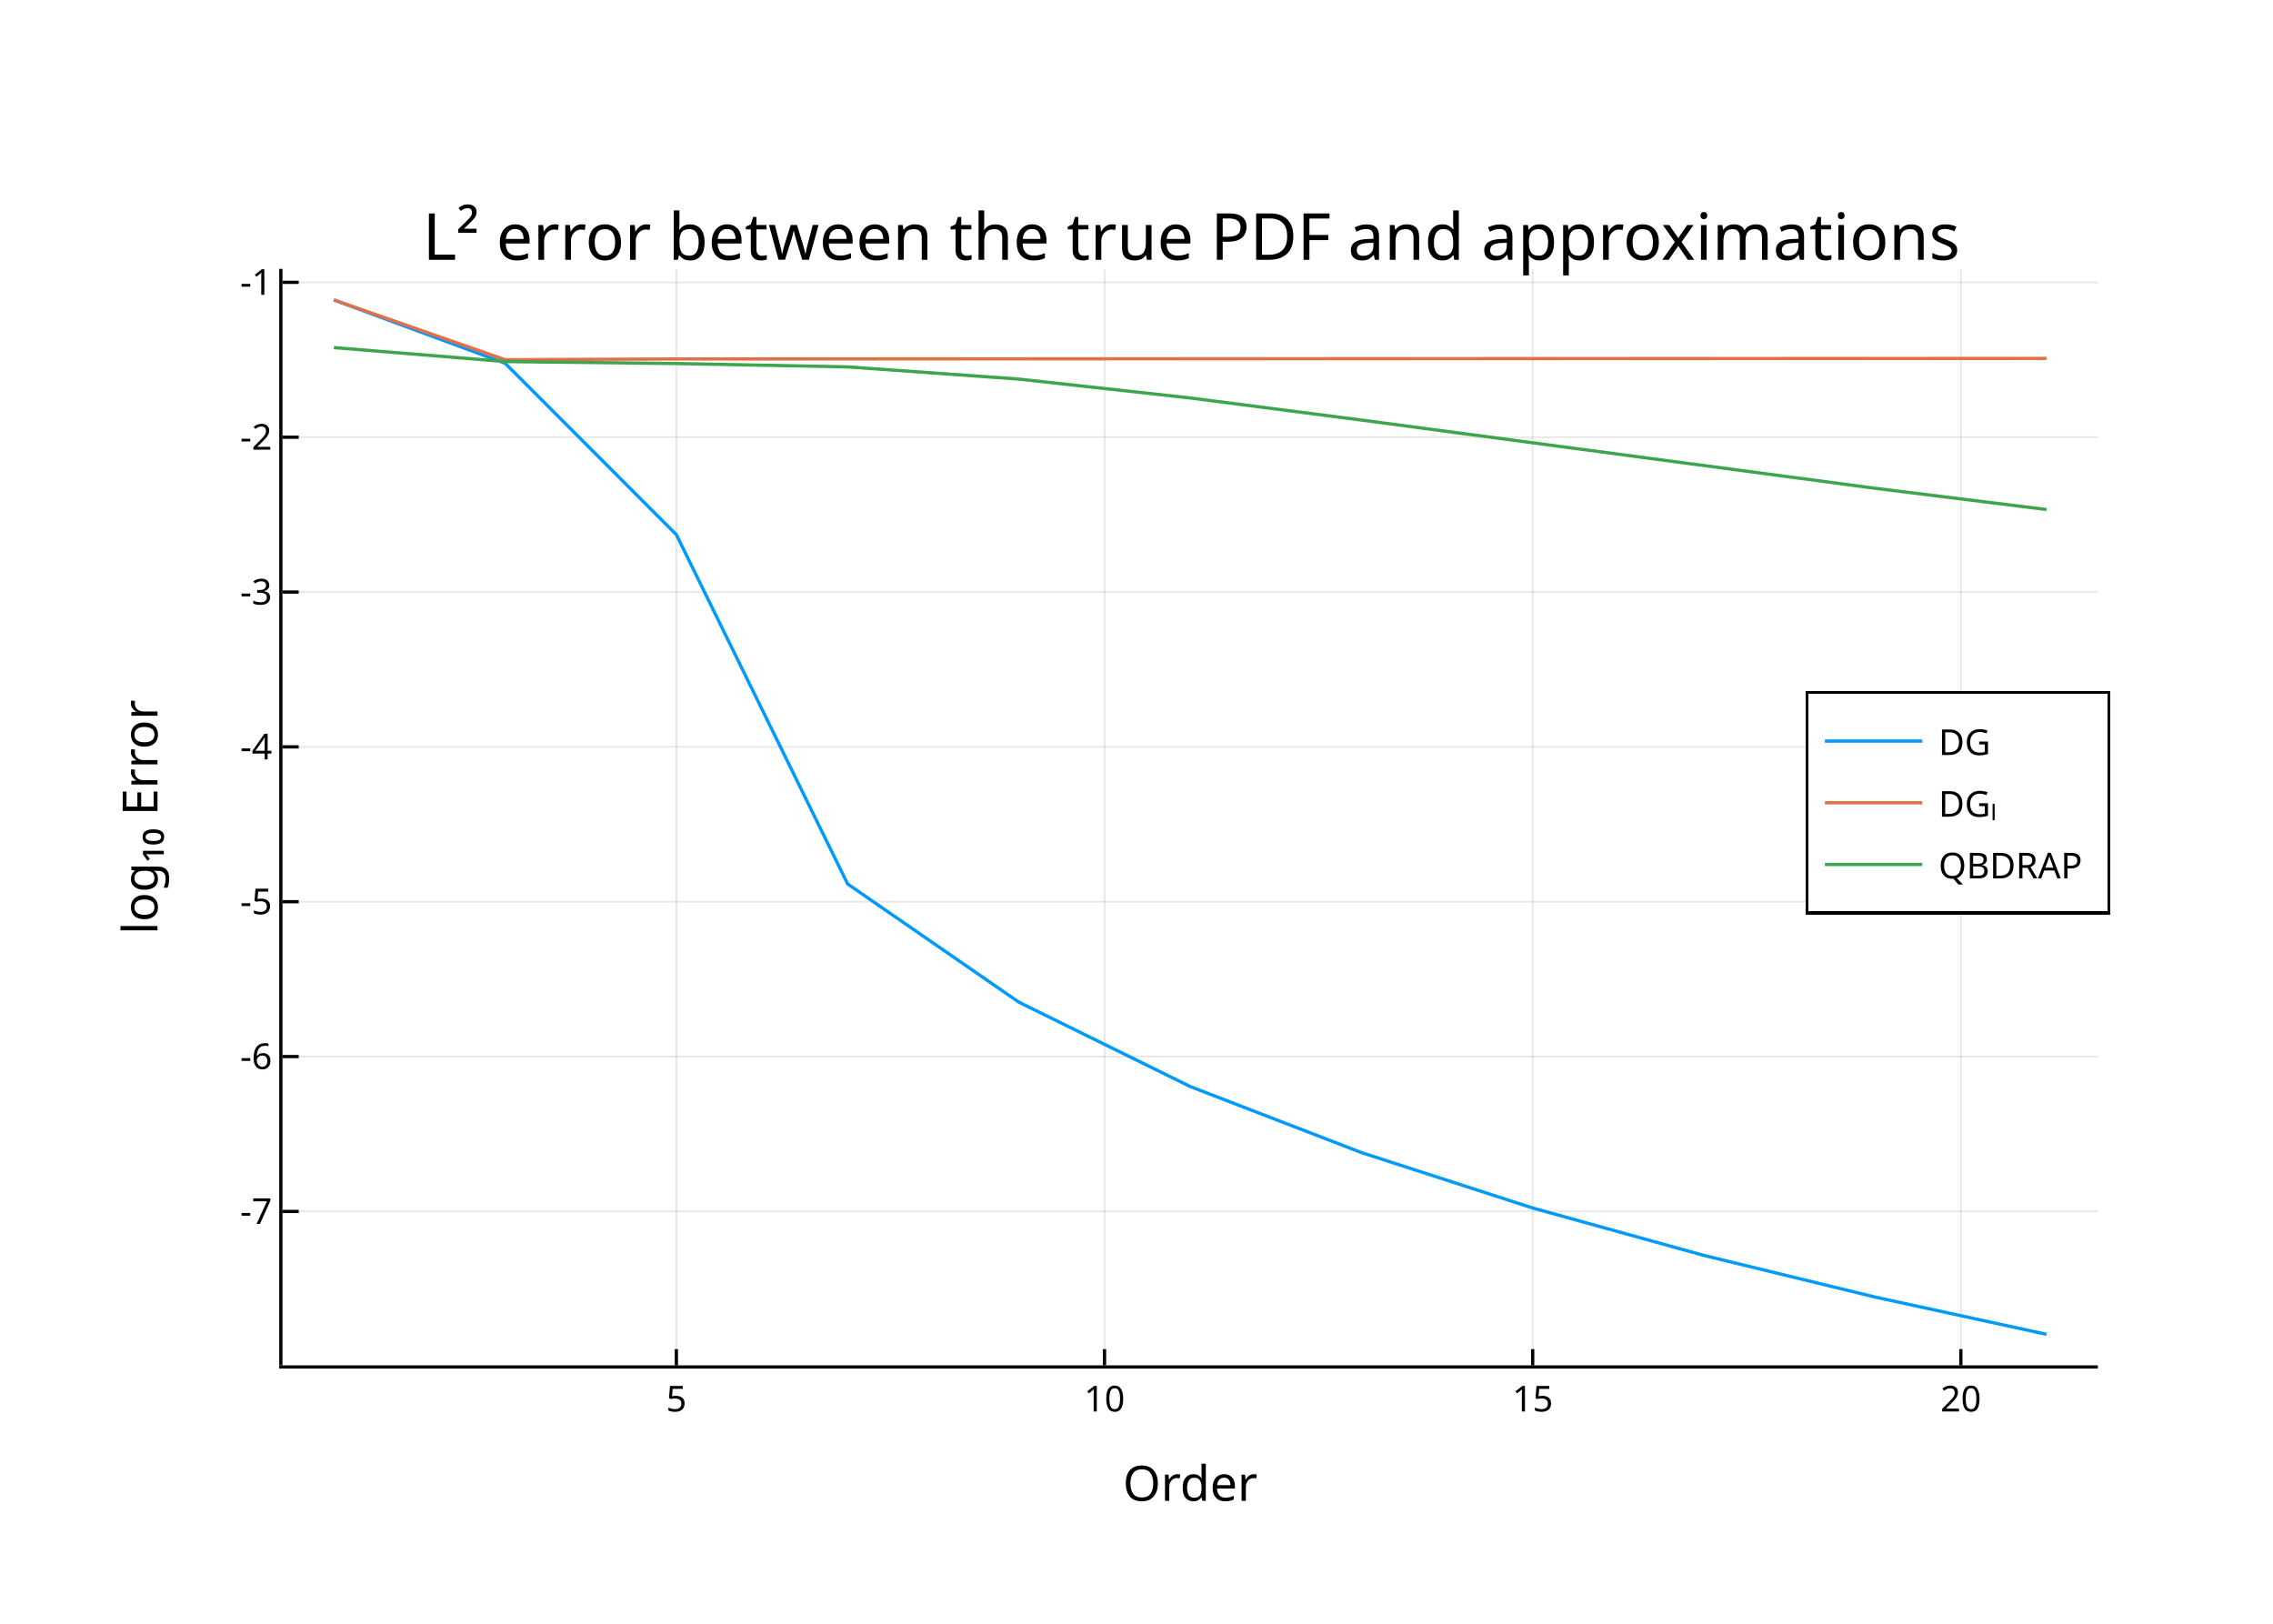
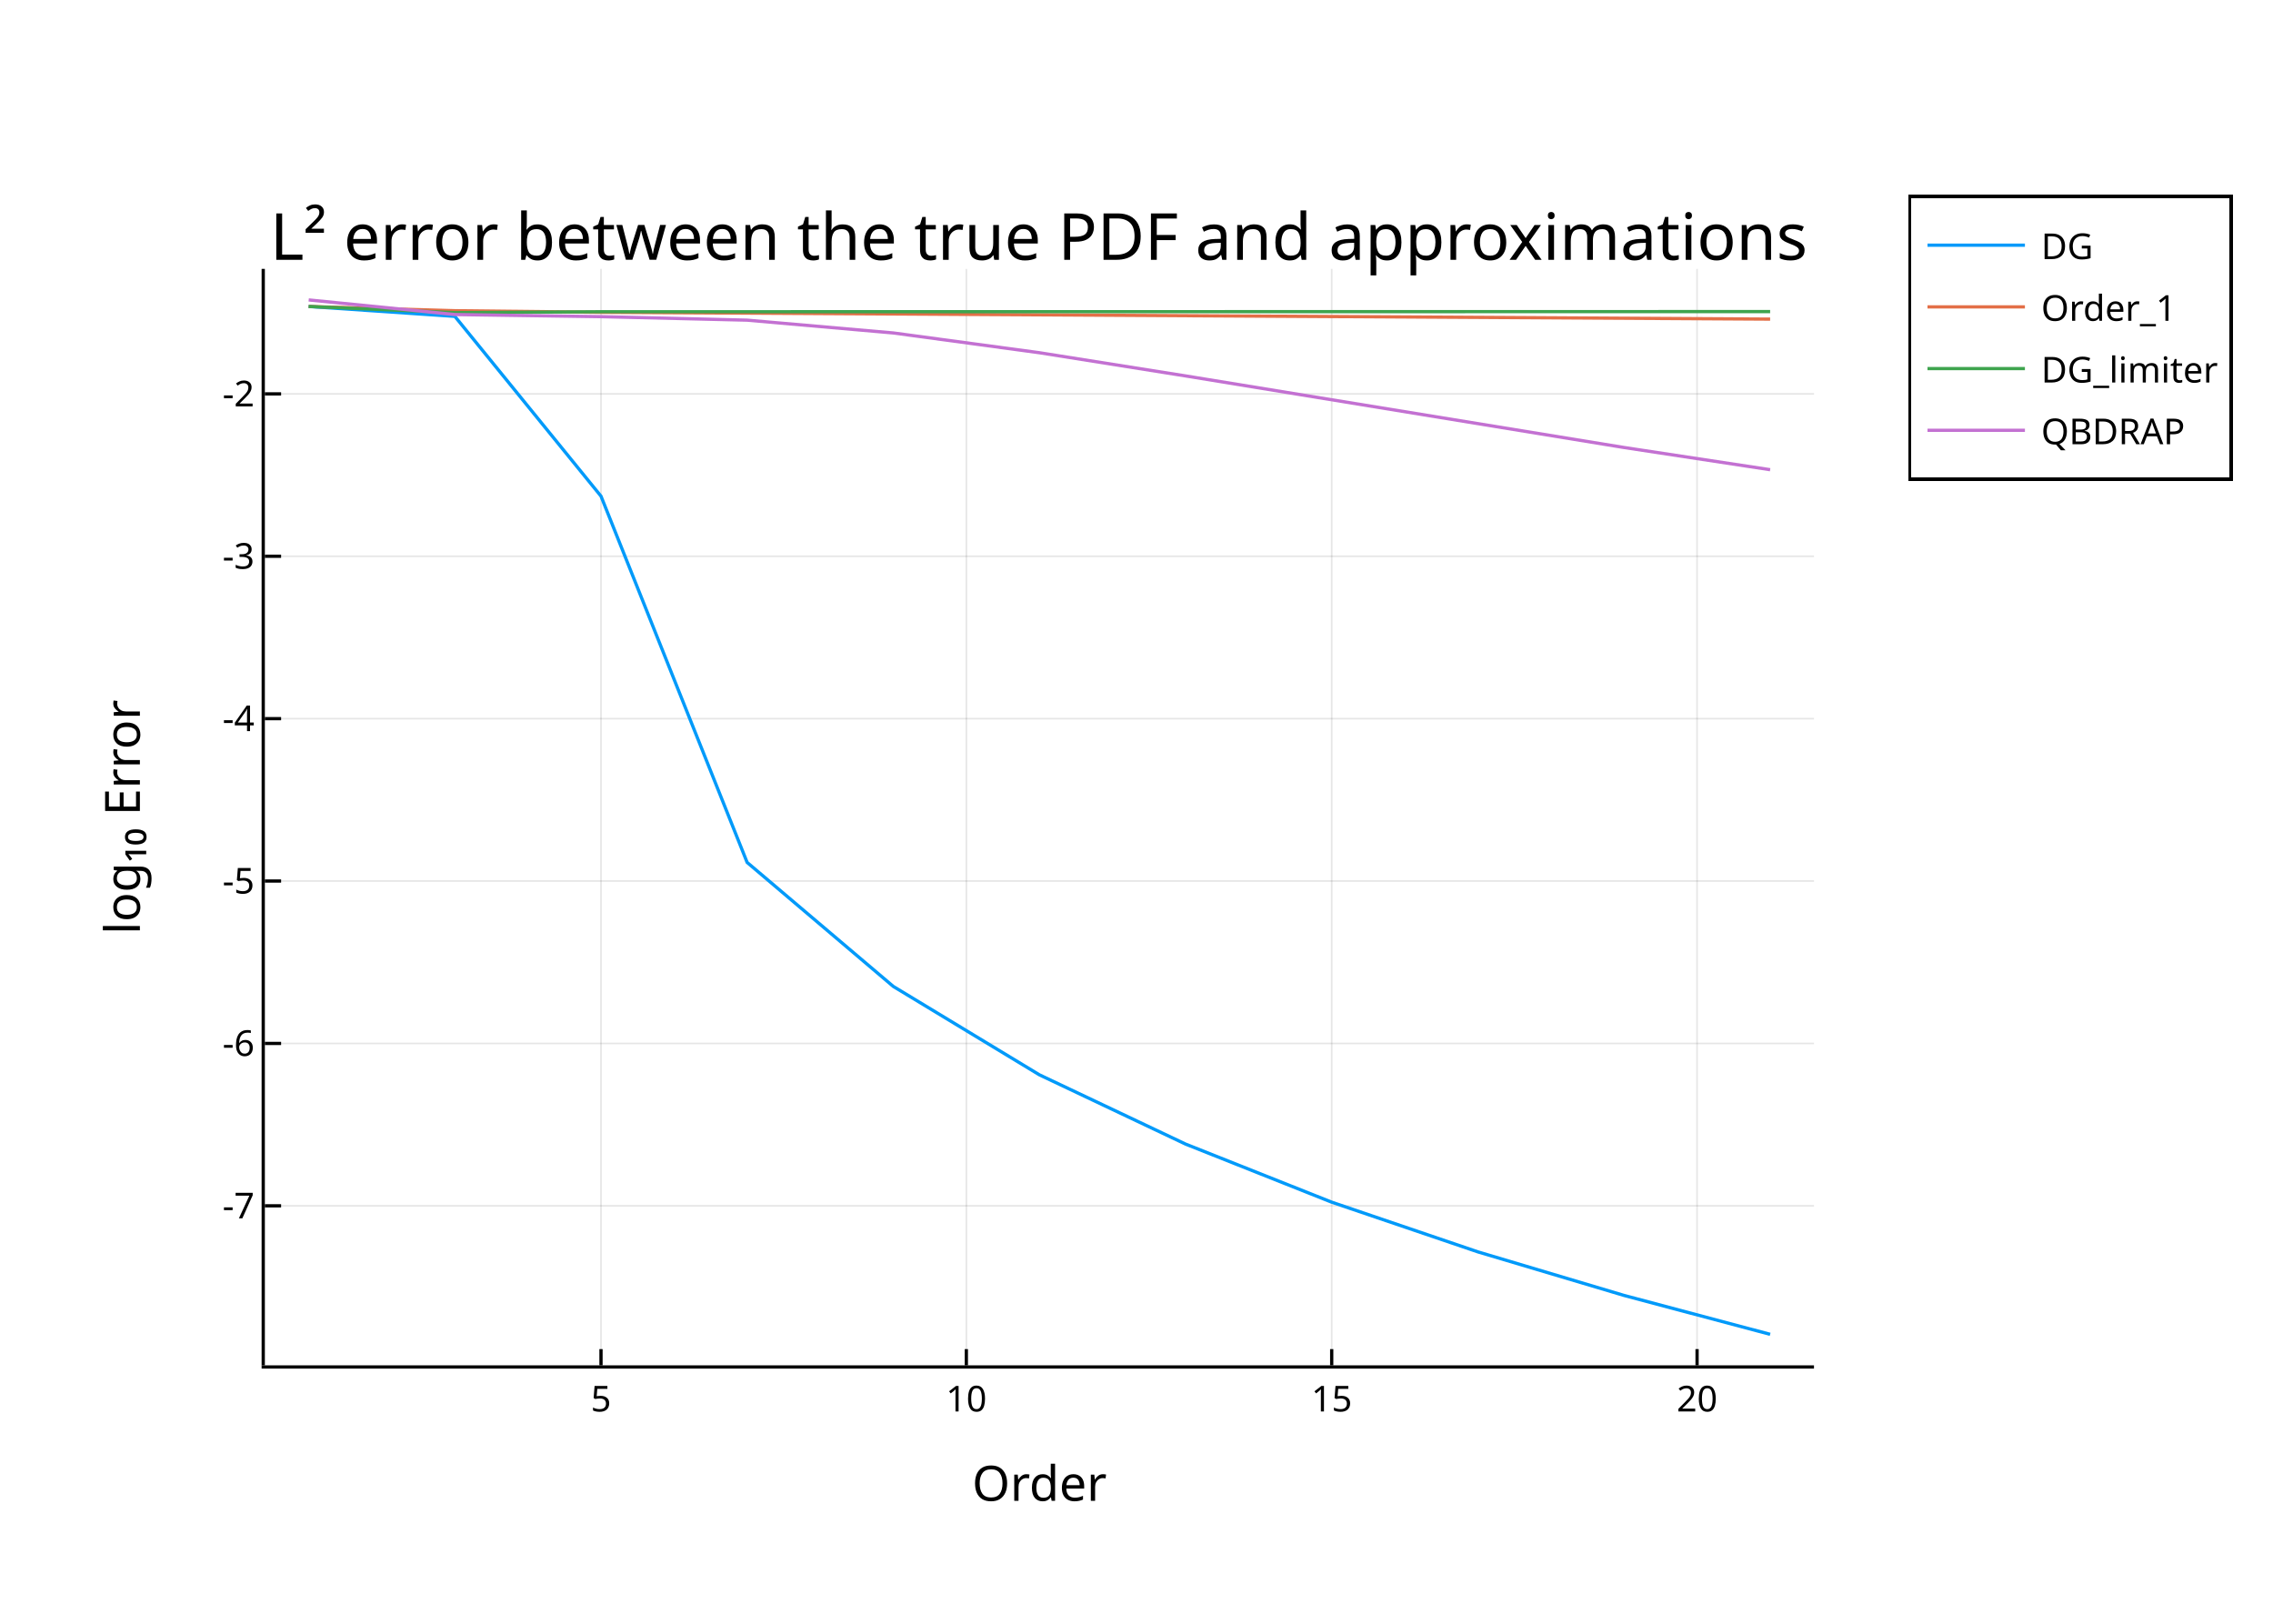
<svg xmlns="http://www.w3.org/2000/svg" class="main-svg" width="700" height="500" style="" viewBox="0 0 700 500">
  <rect x="0" y="0" width="700" height="500" style="fill: rgb(255, 255, 255); fill-opacity: 1;" />
-   <defs id="defs-2e3a13">
+   <defs id="defs-94936e">
    <g class="clips">
-       <clipPath id="clip2e3a13xyplot" class="plotclip">
-         <rect width="559.07" height="337.635" />
-       </clipPath>
-       <clipPath class="axesclip" id="clip2e3a13x">
-         <rect x="86.993" y="0" width="559.07" height="500" />
-       </clipPath>
-       <clipPath class="axesclip" id="clip2e3a13y">
+       <clipPath id="clip94936exyplot" class="plotclip">
+         <rect width="477.073" height="337.635" />
+       </clipPath>
+       <clipPath class="axesclip" id="clip94936ex">
+         <rect x="81.567" y="0" width="477.073" height="500" />
+       </clipPath>
+       <clipPath class="axesclip" id="clip94936ey">
        <rect x="0" y="82.797" width="700" height="337.635" />
      </clipPath>
-       <clipPath class="axesclip" id="clip2e3a13xy">
-         <rect x="86.993" y="82.797" width="559.07" height="337.635" />
+       <clipPath class="axesclip" id="clip94936exy">
+         <rect x="81.567" y="82.797" width="477.073" height="337.635" />
      </clipPath>
    </g>
    <g class="gradients" />
  </defs>
  <g class="bglayer" />
  <g class="layer-below">
    <g class="imagelayer" />
    <g class="shapelayer" />
  </g>
  <g class="cartesianlayer">
    <g class="subplot xy">
      <g class="layer-subplot">
        <g class="shapelayer" />
        <g class="imagelayer" />
      </g>
      <g class="gridlayer">
        <g class="x">
-           <path class="xgrid crisp" transform="translate(208.3026,0)" d="M0,82.797v337.635" style="stroke: rgb(0, 0, 0); stroke-opacity: 0.1; stroke-width: 0.5px;" />
-           <path class="xgrid crisp" transform="translate(340.1526,0)" d="M0,82.797v337.635" style="stroke: rgb(0, 0, 0); stroke-opacity: 0.1; stroke-width: 0.5px;" />
-           <path class="xgrid crisp" transform="translate(472.0126,0)" d="M0,82.797v337.635" style="stroke: rgb(0, 0, 0); stroke-opacity: 0.1; stroke-width: 0.5px;" />
-           <path class="xgrid crisp" transform="translate(603.8726,0)" d="M0,82.797v337.635" style="stroke: rgb(0, 0, 0); stroke-opacity: 0.1; stroke-width: 0.5px;" />
+           <path class="xgrid crisp" transform="translate(185.087,0)" d="M0,82.797v337.635" style="stroke: rgb(0, 0, 0); stroke-opacity: 0.1; stroke-width: 0.5px;" />
+           <path class="xgrid crisp" transform="translate(297.597,0)" d="M0,82.797v337.635" style="stroke: rgb(0, 0, 0); stroke-opacity: 0.1; stroke-width: 0.5px;" />
+           <path class="xgrid crisp" transform="translate(410.117,0)" d="M0,82.797v337.635" style="stroke: rgb(0, 0, 0); stroke-opacity: 0.1; stroke-width: 0.5px;" />
+           <path class="xgrid crisp" transform="translate(522.637,0)" d="M0,82.797v337.635" style="stroke: rgb(0, 0, 0); stroke-opacity: 0.1; stroke-width: 0.5px;" />
        </g>
        <g class="y">
-           <path class="ygrid crisp" transform="translate(0,373.0369)" d="M86.993,0h559.07" style="stroke: rgb(0, 0, 0); stroke-opacity: 0.1; stroke-width: 0.5px;" />
-           <path class="ygrid crisp" transform="translate(0,325.3469)" d="M86.993,0h559.07" style="stroke: rgb(0, 0, 0); stroke-opacity: 0.1; stroke-width: 0.5px;" />
-           <path class="ygrid crisp" transform="translate(0,277.6669)" d="M86.993,0h559.07" style="stroke: rgb(0, 0, 0); stroke-opacity: 0.1; stroke-width: 0.5px;" />
-           <path class="ygrid crisp" transform="translate(0,229.9869)" d="M86.993,0h559.07" style="stroke: rgb(0, 0, 0); stroke-opacity: 0.1; stroke-width: 0.5px;" />
-           <path class="ygrid crisp" transform="translate(0,182.3069)" d="M86.993,0h559.07" style="stroke: rgb(0, 0, 0); stroke-opacity: 0.1; stroke-width: 0.5px;" />
-           <path class="ygrid crisp" transform="translate(0,134.6269)" d="M86.993,0h559.07" style="stroke: rgb(0, 0, 0); stroke-opacity: 0.1; stroke-width: 0.5px;" />
-           <path class="ygrid crisp" transform="translate(0,86.93692)" d="M86.993,0h559.07" style="stroke: rgb(0, 0, 0); stroke-opacity: 0.1; stroke-width: 0.5px;" />
+           <path class="ygrid crisp" transform="translate(0,371.3069)" d="M81.567,0h477.073" style="stroke: rgb(0, 0, 0); stroke-opacity: 0.1; stroke-width: 0.5px;" />
+           <path class="ygrid crisp" transform="translate(0,321.3069)" d="M81.567,0h477.073" style="stroke: rgb(0, 0, 0); stroke-opacity: 0.1; stroke-width: 0.5px;" />
+           <path class="ygrid crisp" transform="translate(0,271.2969)" d="M81.567,0h477.073" style="stroke: rgb(0, 0, 0); stroke-opacity: 0.1; stroke-width: 0.5px;" />
+           <path class="ygrid crisp" transform="translate(0,221.2969)" d="M81.567,0h477.073" style="stroke: rgb(0, 0, 0); stroke-opacity: 0.1; stroke-width: 0.5px;" />
+           <path class="ygrid crisp" transform="translate(0,171.2869)" d="M81.567,0h477.073" style="stroke: rgb(0, 0, 0); stroke-opacity: 0.1; stroke-width: 0.5px;" />
+           <path class="ygrid crisp" transform="translate(0,121.2869)" d="M81.567,0h477.073" style="stroke: rgb(0, 0, 0); stroke-opacity: 0.1; stroke-width: 0.5px;" />
        </g>
      </g>
      <g class="zerolinelayer" />
      <path class="xlines-below" />
      <path class="ylines-below" />
      <g class="overlines-below" />
      <g class="xaxislayer-below" />
      <g class="yaxislayer-below" />
      <g class="overaxes-below" />
-       <g class="plot" transform="translate(86.99256,82.79692)" clip-path="url('#clip2e3a13xyplot')">
+       <g class="plot" transform="translate(81.56699,82.79692)" clip-path="url('#clip94936exyplot')">
        <g class="scatterlayer mlayer">
-           <g class="trace scatter tracebb6f90" style="stroke-miterlimit: 2; opacity: 1;">
-             <g class="fills" />
-             <g class="errorbars" />
-             <g class="lines">
-               <path class="js-line" d="M15.82,9.56L68.57,29.07L121.31,81.86L174.05,189.41L226.79,225.81L279.54,251.78L332.28,272.12L385.02,289.19L437.76,303.79L490.51,316.62L543.25,328.08" style="vector-effect: non-scaling-stroke; fill: none; stroke: rgb(0, 154, 250); stroke-opacity: 1; stroke-width: 1px; opacity: 1;" />
-             </g>
-             <g class="points" />
-             <g class="text" />
-           </g>
-           <g class="trace scatter trace6241b9" style="stroke-miterlimit: 2; opacity: 1;">
-             <g class="fills" />
-             <g class="errorbars" />
-             <g class="lines">
-               <path class="js-line" d="M15.82,9.56L68.57,27.97L121.31,27.74L543.25,27.57" style="vector-effect: non-scaling-stroke; fill: none; stroke: rgb(227, 111, 71); stroke-opacity: 1; stroke-width: 1px; opacity: 1;" />
-             </g>
-             <g class="points" />
-             <g class="text" />
-           </g>
-           <g class="trace scatter trace693ed7" style="stroke-miterlimit: 2; opacity: 1;">
-             <g class="fills" />
-             <g class="errorbars" />
-             <g class="lines">
-               <path class="js-line" d="M15.82,24.24L68.57,28.54L121.31,29.15L174.05,30.18L226.79,33.94L279.54,39.75L332.28,46.56L490.51,67.57L543.25,74.1" style="vector-effect: non-scaling-stroke; fill: none; stroke: rgb(62, 164, 78); stroke-opacity: 1; stroke-width: 1px; opacity: 1;" />
+           <g class="trace scatter trace7a11e0" style="stroke-miterlimit: 2; opacity: 1;">
+             <g class="fills" />
+             <g class="errorbars" />
+             <g class="lines">
+               <path class="js-line" d="M13.5,11.58L58.51,14.62L103.52,69.99L148.52,182.77L193.53,220.95L238.54,248.18L283.54,269.5L328.55,287.39L373.56,302.69L418.56,316.1L463.57,328.08" style="vector-effect: non-scaling-stroke; fill: none; stroke: rgb(0, 154, 250); stroke-opacity: 1; stroke-width: 1px; opacity: 1;" />
+             </g>
+             <g class="points" />
+             <g class="text" />
+           </g>
+           <g class="trace scatter traceae6bb9" style="stroke-miterlimit: 2; opacity: 1;">
+             <g class="fills" />
+             <g class="errorbars" />
+             <g class="lines">
+               <path class="js-line" d="M13.5,11.58L58.51,12.88L103.52,13.37L463.57,15.47" style="vector-effect: non-scaling-stroke; fill: none; stroke: rgb(227, 111, 71); stroke-opacity: 1; stroke-width: 1px; opacity: 1;" />
+             </g>
+             <g class="points" />
+             <g class="text" />
+           </g>
+           <g class="trace scatter trace41868d" style="stroke-miterlimit: 2; opacity: 1;">
+             <g class="fills" />
+             <g class="errorbars" />
+             <g class="lines">
+               <path class="js-line" d="M13.5,11.58L58.51,13.48L103.52,13.2L463.57,13.15" style="vector-effect: non-scaling-stroke; fill: none; stroke: rgb(62, 164, 78); stroke-opacity: 1; stroke-width: 1px; opacity: 1;" />
+             </g>
+             <g class="points" />
+             <g class="text" />
+           </g>
+           <g class="trace scatter trace9c3dbb" style="stroke-miterlimit: 2; opacity: 1;">
+             <g class="fills" />
+             <g class="errorbars" />
+             <g class="lines">
+               <path class="js-line" d="M13.5,9.56L58.51,14.06L103.52,14.71L148.52,15.79L193.53,19.73L238.54,25.82L283.54,32.96L418.56,55L463.57,61.84" style="vector-effect: non-scaling-stroke; fill: none; stroke: rgb(195, 113, 210); stroke-opacity: 1; stroke-width: 1px; opacity: 1;" />
            </g>
            <g class="points" />
            <g class="text" />
          </g>
        </g>
      </g>
      <g class="overplot" />
-       <path class="xlines-above crisp" d="M85.993,420.932H646.063" style="fill: none; stroke-width: 1px; stroke: rgb(0, 0, 0); stroke-opacity: 1;" />
-       <path class="ylines-above crisp" d="M86.493,82.797V420.432" style="fill: none; stroke-width: 1px; stroke: rgb(0, 0, 0); stroke-opacity: 1;" />
+       <path class="xlines-above crisp" d="M80.567,420.932H558.64" style="fill: none; stroke-width: 1px; stroke: rgb(0, 0, 0); stroke-opacity: 1;" />
+       <path class="ylines-above crisp" d="M81.067,82.797V420.432" style="fill: none; stroke-width: 1px; stroke: rgb(0, 0, 0); stroke-opacity: 1;" />
      <g class="overlines-above" />
      <g class="xaxislayer-above">
-         <path class="xtick ticks crisp" d="M0,420.432v-5" transform="translate(208.3026,0)" style="stroke: rgb(0, 0, 0); stroke-opacity: 1; stroke-width: 1px;" />
-         <path class="xtick ticks crisp" d="M0,420.432v-5" transform="translate(340.1526,0)" style="stroke: rgb(0, 0, 0); stroke-opacity: 1; stroke-width: 1px;" />
-         <path class="xtick ticks crisp" d="M0,420.432v-5" transform="translate(472.0126,0)" style="stroke: rgb(0, 0, 0); stroke-opacity: 1; stroke-width: 1px;" />
-         <path class="xtick ticks crisp" d="M0,420.432v-5" transform="translate(603.8726,0)" style="stroke: rgb(0, 0, 0); stroke-opacity: 1; stroke-width: 1px;" />
-         <g class="xtick">
-           <text text-anchor="middle" x="0" y="434.632" transform="translate(208.3026,0)" style="font-family: sans-serif; font-size: 11px; fill: rgb(0, 0, 0); fill-opacity: 1; white-space: pre;">5</text>
-         </g>
-         <g class="xtick">
-           <text text-anchor="middle" x="0" y="434.632" transform="translate(340.1526,0)" style="font-family: sans-serif; font-size: 11px; fill: rgb(0, 0, 0); fill-opacity: 1; white-space: pre;">10</text>
-         </g>
-         <g class="xtick">
-           <text text-anchor="middle" x="0" y="434.632" transform="translate(472.0126,0)" style="font-family: sans-serif; font-size: 11px; fill: rgb(0, 0, 0); fill-opacity: 1; white-space: pre;">15</text>
-         </g>
-         <g class="xtick">
-           <text text-anchor="middle" x="0" y="434.632" transform="translate(603.8726,0)" style="font-family: sans-serif; font-size: 11px; fill: rgb(0, 0, 0); fill-opacity: 1; white-space: pre;">20</text>
+         <path class="xtick ticks crisp" d="M0,420.432v-5" transform="translate(185.087,0)" style="stroke: rgb(0, 0, 0); stroke-opacity: 1; stroke-width: 1px;" />
+         <path class="xtick ticks crisp" d="M0,420.432v-5" transform="translate(297.597,0)" style="stroke: rgb(0, 0, 0); stroke-opacity: 1; stroke-width: 1px;" />
+         <path class="xtick ticks crisp" d="M0,420.432v-5" transform="translate(410.117,0)" style="stroke: rgb(0, 0, 0); stroke-opacity: 1; stroke-width: 1px;" />
+         <path class="xtick ticks crisp" d="M0,420.432v-5" transform="translate(522.637,0)" style="stroke: rgb(0, 0, 0); stroke-opacity: 1; stroke-width: 1px;" />
+         <g class="xtick">
+           <text text-anchor="middle" x="0" y="434.632" transform="translate(185.087,0)" style="font-family: sans-serif; font-size: 11px; fill: rgb(0, 0, 0); fill-opacity: 1; white-space: pre;">5</text>
+         </g>
+         <g class="xtick">
+           <text text-anchor="middle" x="0" y="434.632" transform="translate(297.597,0)" style="font-family: sans-serif; font-size: 11px; fill: rgb(0, 0, 0); fill-opacity: 1; white-space: pre;">10</text>
+         </g>
+         <g class="xtick">
+           <text text-anchor="middle" x="0" y="434.632" transform="translate(410.117,0)" style="font-family: sans-serif; font-size: 11px; fill: rgb(0, 0, 0); fill-opacity: 1; white-space: pre;">15</text>
+         </g>
+         <g class="xtick">
+           <text text-anchor="middle" x="0" y="434.632" transform="translate(522.637,0)" style="font-family: sans-serif; font-size: 11px; fill: rgb(0, 0, 0); fill-opacity: 1; white-space: pre;">20</text>
        </g>
      </g>
      <g class="yaxislayer-above">
-         <path class="ytick ticks crisp" d="M86.993,0h5" transform="translate(0,373.0369)" style="stroke: rgb(0, 0, 0); stroke-opacity: 1; stroke-width: 1px;" />
-         <path class="ytick ticks crisp" d="M86.993,0h5" transform="translate(0,325.3469)" style="stroke: rgb(0, 0, 0); stroke-opacity: 1; stroke-width: 1px;" />
-         <path class="ytick ticks crisp" d="M86.993,0h5" transform="translate(0,277.6669)" style="stroke: rgb(0, 0, 0); stroke-opacity: 1; stroke-width: 1px;" />
-         <path class="ytick ticks crisp" d="M86.993,0h5" transform="translate(0,229.9869)" style="stroke: rgb(0, 0, 0); stroke-opacity: 1; stroke-width: 1px;" />
-         <path class="ytick ticks crisp" d="M86.993,0h5" transform="translate(0,182.3069)" style="stroke: rgb(0, 0, 0); stroke-opacity: 1; stroke-width: 1px;" />
-         <path class="ytick ticks crisp" d="M86.993,0h5" transform="translate(0,134.6269)" style="stroke: rgb(0, 0, 0); stroke-opacity: 1; stroke-width: 1px;" />
-         <path class="ytick ticks crisp" d="M86.993,0h5" transform="translate(0,86.93692)" style="stroke: rgb(0, 0, 0); stroke-opacity: 1; stroke-width: 1px;" />
-         <g class="ytick">
-           <text text-anchor="end" x="83.793" y="3.85" transform="translate(0,373.0369)" style="font-family: sans-serif; font-size: 11px; fill: rgb(0, 0, 0); fill-opacity: 1; white-space: pre;">-7</text>
-         </g>
-         <g class="ytick">
-           <text text-anchor="end" x="83.793" y="3.85" transform="translate(0,325.3469)" style="font-family: sans-serif; font-size: 11px; fill: rgb(0, 0, 0); fill-opacity: 1; white-space: pre;">-6</text>
-         </g>
-         <g class="ytick">
-           <text text-anchor="end" x="83.793" y="3.85" transform="translate(0,277.6669)" style="font-family: sans-serif; font-size: 11px; fill: rgb(0, 0, 0); fill-opacity: 1; white-space: pre;">-5</text>
-         </g>
-         <g class="ytick">
-           <text text-anchor="end" x="83.793" y="3.85" transform="translate(0,229.9869)" style="font-family: sans-serif; font-size: 11px; fill: rgb(0, 0, 0); fill-opacity: 1; white-space: pre;">-4</text>
-         </g>
-         <g class="ytick">
-           <text text-anchor="end" x="83.793" y="3.85" transform="translate(0,182.3069)" style="font-family: sans-serif; font-size: 11px; fill: rgb(0, 0, 0); fill-opacity: 1; white-space: pre;">-3</text>
-         </g>
-         <g class="ytick">
-           <text text-anchor="end" x="83.793" y="3.85" transform="translate(0,134.6269)" style="font-family: sans-serif; font-size: 11px; fill: rgb(0, 0, 0); fill-opacity: 1; white-space: pre;">-2</text>
-         </g>
-         <g class="ytick">
-           <text text-anchor="end" x="83.793" y="3.85" transform="translate(0,86.93692)" style="font-family: sans-serif; font-size: 11px; fill: rgb(0, 0, 0); fill-opacity: 1; white-space: pre;">-1</text>
+         <path class="ytick ticks crisp" d="M81.567,0h5" transform="translate(0,371.3069)" style="stroke: rgb(0, 0, 0); stroke-opacity: 1; stroke-width: 1px;" />
+         <path class="ytick ticks crisp" d="M81.567,0h5" transform="translate(0,321.3069)" style="stroke: rgb(0, 0, 0); stroke-opacity: 1; stroke-width: 1px;" />
+         <path class="ytick ticks crisp" d="M81.567,0h5" transform="translate(0,271.2969)" style="stroke: rgb(0, 0, 0); stroke-opacity: 1; stroke-width: 1px;" />
+         <path class="ytick ticks crisp" d="M81.567,0h5" transform="translate(0,221.2969)" style="stroke: rgb(0, 0, 0); stroke-opacity: 1; stroke-width: 1px;" />
+         <path class="ytick ticks crisp" d="M81.567,0h5" transform="translate(0,171.2869)" style="stroke: rgb(0, 0, 0); stroke-opacity: 1; stroke-width: 1px;" />
+         <path class="ytick ticks crisp" d="M81.567,0h5" transform="translate(0,121.2869)" style="stroke: rgb(0, 0, 0); stroke-opacity: 1; stroke-width: 1px;" />
+         <g class="ytick">
+           <text text-anchor="end" x="78.367" y="3.85" transform="translate(0,371.3069)" style="font-family: sans-serif; font-size: 11px; fill: rgb(0, 0, 0); fill-opacity: 1; white-space: pre;">-7</text>
+         </g>
+         <g class="ytick">
+           <text text-anchor="end" x="78.367" y="3.85" transform="translate(0,321.3069)" style="font-family: sans-serif; font-size: 11px; fill: rgb(0, 0, 0); fill-opacity: 1; white-space: pre;">-6</text>
+         </g>
+         <g class="ytick">
+           <text text-anchor="end" x="78.367" y="3.85" transform="translate(0,271.2969)" style="font-family: sans-serif; font-size: 11px; fill: rgb(0, 0, 0); fill-opacity: 1; white-space: pre;">-5</text>
+         </g>
+         <g class="ytick">
+           <text text-anchor="end" x="78.367" y="3.85" transform="translate(0,221.2969)" style="font-family: sans-serif; font-size: 11px; fill: rgb(0, 0, 0); fill-opacity: 1; white-space: pre;">-4</text>
+         </g>
+         <g class="ytick">
+           <text text-anchor="end" x="78.367" y="3.85" transform="translate(0,171.2869)" style="font-family: sans-serif; font-size: 11px; fill: rgb(0, 0, 0); fill-opacity: 1; white-space: pre;">-3</text>
+         </g>
+         <g class="ytick">
+           <text text-anchor="end" x="78.367" y="3.85" transform="translate(0,121.2869)" style="font-family: sans-serif; font-size: 11px; fill: rgb(0, 0, 0); fill-opacity: 1; white-space: pre;">-2</text>
        </g>
      </g>
      <g class="overaxes-above" />
    </g>
  </g>
  <g class="polarlayer" />
  <g class="ternarylayer" />
  <g class="geolayer" />
  <g class="funnelarealayer" />
  <g class="pielayer" />
  <g class="treemaplayer" />
  <g class="sunburstlayer" />
  <g class="glimages" />
-   <defs id="topdefs-2e3a13">
+   <defs id="topdefs-94936e">
    <g class="clips" />
-     <clipPath id="legend2e3a13">
-       <rect width="92" height="67" x="1" y="1" />
+     <clipPath id="legend94936e">
+       <rect width="98" height="86" x="1" y="1" />
    </clipPath>
  </defs>
  <g class="layer-above">
    <g class="imagelayer" />
    <g class="shapelayer" />
  </g>
  <g class="infolayer">
-     <g class="legend" pointer-events="all" transform="translate(556,212.7)">
-       <rect class="bg" shape-rendering="crispEdges" width="93" height="68" x="0.5" y="0.5" style="stroke: rgb(0, 0, 0); stroke-opacity: 1; fill: rgb(255, 255, 255); fill-opacity: 1; stroke-width: 1px;" />
-       <g class="scrollbox" transform="" clip-path="url('#legend2e3a13')">
+     <g class="legend" pointer-events="all" transform="translate(587.6,60)">
+       <rect class="bg" shape-rendering="crispEdges" width="99" height="87" x="0.5" y="0.5" style="stroke: rgb(0, 0, 0); stroke-opacity: 1; fill: rgb(255, 255, 255); fill-opacity: 1; stroke-width: 1px;" />
+       <g class="scrollbox" transform="" clip-path="url('#legend94936e')">
        <g class="groups">
          <g class="traces" transform="translate(1,15.5)" style="opacity: 1;">
            <text class="legendtext" text-anchor="start" x="40" y="4.29" style="font-family: sans-serif; font-size: 11px; fill: rgb(0, 0, 0); fill-opacity: 1; white-space: pre;">DG</text>
            <g class="layers" style="opacity: 1;">
              <g class="legendfill" />
              <g class="legendlines">
                <path class="js-line" d="M5,0h30" style="fill: none; stroke: rgb(0, 154, 250); stroke-opacity: 1; stroke-width: 1px;" />
              </g>
              <g class="legendsymbols">
                <g class="legendpoints" />
              </g>
            </g>
-             <rect class="legendtoggle" x="0" y="-9.5" width="86.469" height="19" style="fill: rgb(0, 0, 0); fill-opacity: 0;" />
+             <rect class="legendtoggle" x="0" y="-9.5" width="92.109" height="19" style="fill: rgb(0, 0, 0); fill-opacity: 0;" />
          </g>
          <g class="traces" transform="translate(1,34.5)" style="opacity: 1;">
-             <text class="legendtext" text-anchor="start" x="40" y="4.29" style="font-family: sans-serif; font-size: 11px; fill: rgb(0, 0, 0); fill-opacity: 1; white-space: pre;">DGₗ</text>
+             <text class="legendtext" text-anchor="start" x="40" y="4.29" style="font-family: sans-serif; font-size: 11px; fill: rgb(0, 0, 0); fill-opacity: 1; white-space: pre;">Order_1</text>
            <g class="layers" style="opacity: 1;">
              <g class="legendfill" />
              <g class="legendlines">
                <path class="js-line" d="M5,0h30" style="fill: none; stroke: rgb(227, 111, 71); stroke-opacity: 1; stroke-width: 1px;" />
              </g>
              <g class="legendsymbols">
                <g class="legendpoints" />
              </g>
            </g>
-             <rect class="legendtoggle" x="0" y="-9.5" width="86.469" height="19" style="fill: rgb(0, 0, 0); fill-opacity: 0;" />
+             <rect class="legendtoggle" x="0" y="-9.5" width="92.109" height="19" style="fill: rgb(0, 0, 0); fill-opacity: 0;" />
          </g>
          <g class="traces" transform="translate(1,53.5)" style="opacity: 1;">
+             <text class="legendtext" text-anchor="start" x="40" y="4.29" style="font-family: sans-serif; font-size: 11px; fill: rgb(0, 0, 0); fill-opacity: 1; white-space: pre;">DG_limiter</text>
+             <g class="layers" style="opacity: 1;">
+               <g class="legendfill" />
+               <g class="legendlines">
+                 <path class="js-line" d="M5,0h30" style="fill: none; stroke: rgb(62, 164, 78); stroke-opacity: 1; stroke-width: 1px;" />
+               </g>
+               <g class="legendsymbols">
+                 <g class="legendpoints" />
+               </g>
+             </g>
+             <rect class="legendtoggle" x="0" y="-9.5" width="92.109" height="19" style="fill: rgb(0, 0, 0); fill-opacity: 0;" />
+           </g>
+           <g class="traces" transform="translate(1,72.5)" style="opacity: 1;">
            <text class="legendtext" text-anchor="start" x="40" y="4.29" style="font-family: sans-serif; font-size: 11px; fill: rgb(0, 0, 0); fill-opacity: 1; white-space: pre;">QBDRAP</text>
            <g class="layers" style="opacity: 1;">
              <g class="legendfill" />
              <g class="legendlines">
-                 <path class="js-line" d="M5,0h30" style="fill: none; stroke: rgb(62, 164, 78); stroke-opacity: 1; stroke-width: 1px;" />
-               </g>
-               <g class="legendsymbols">
-                 <g class="legendpoints" />
-               </g>
-             </g>
-             <rect class="legendtoggle" x="0" y="-9.5" width="86.469" height="19" style="fill: rgb(0, 0, 0); fill-opacity: 0;" />
+                 <path class="js-line" d="M5,0h30" style="fill: none; stroke: rgb(195, 113, 210); stroke-opacity: 1; stroke-width: 1px;" />
+               </g>
+               <g class="legendsymbols">
+                 <g class="legendpoints" />
+               </g>
+             </g>
+             <rect class="legendtoggle" x="0" y="-9.5" width="92.109" height="19" style="fill: rgb(0, 0, 0); fill-opacity: 0;" />
          </g>
        </g>
      </g>
      <rect class="scrollbar" rx="20" ry="3" width="0" height="0" x="0" y="0" style="fill: rgb(128, 139, 164); fill-opacity: 1;" />
    </g>
    <g class="g-gtitle" />
    <g class="g-xtitle">
-       <text class="xtitle" x="366.528" y="462.141" text-anchor="middle" style="font-family: sans-serif; font-size: 15px; fill: rgb(0, 0, 0); opacity: 1; font-weight: normal; white-space: pre;">Order</text>
+       <text class="xtitle" x="320.104" y="462.141" text-anchor="middle" style="font-family: sans-serif; font-size: 15px; fill: rgb(0, 0, 0); opacity: 1; font-weight: normal; white-space: pre;">Order</text>
    </g>
    <g class="g-ytitle">
-       <text class="ytitle" transform="rotate(-90,48.5,251.6146)" x="48.5" y="251.615" text-anchor="middle" style="font-family: sans-serif; font-size: 15px; fill: rgb(0, 0, 0); opacity: 1; font-weight: normal; white-space: pre;">log₁₀ Error</text>
+       <text class="ytitle" transform="rotate(-90,43.07812,251.6146)" x="43.078" y="251.615" text-anchor="middle" style="font-family: sans-serif; font-size: 15px; fill: rgb(0, 0, 0); opacity: 1; font-weight: normal; white-space: pre;">log₁₀ Error</text>
    </g>
    <g class="annotation" data-index="0" style="opacity: 1;">
-       <g class="annotation-text-g" transform="rotate(0,366.5278,73)">
-         <g class="cursor-pointer" transform="translate(142,60)">
+       <g class="annotation-text-g" transform="rotate(0,320.1037,73)">
+         <g class="cursor-pointer" transform="translate(95,60)">
          <rect class="bg" x="0.5" y="0.5" width="449" height="25" style="stroke-width: 1px; stroke: rgb(0, 0, 0); stroke-opacity: 0; fill: rgb(0, 0, 0); fill-opacity: 0;" />
          <text class="annotation-text" text-anchor="middle" x="224.891" y="20" style="font-family: sans-serif; font-size: 20px; fill: rgb(0, 0, 0); fill-opacity: 1; white-space: pre;">L² error between the true PDF and approximations</text>
        </g>
      </g>
    </g>
  </g>
</svg>
